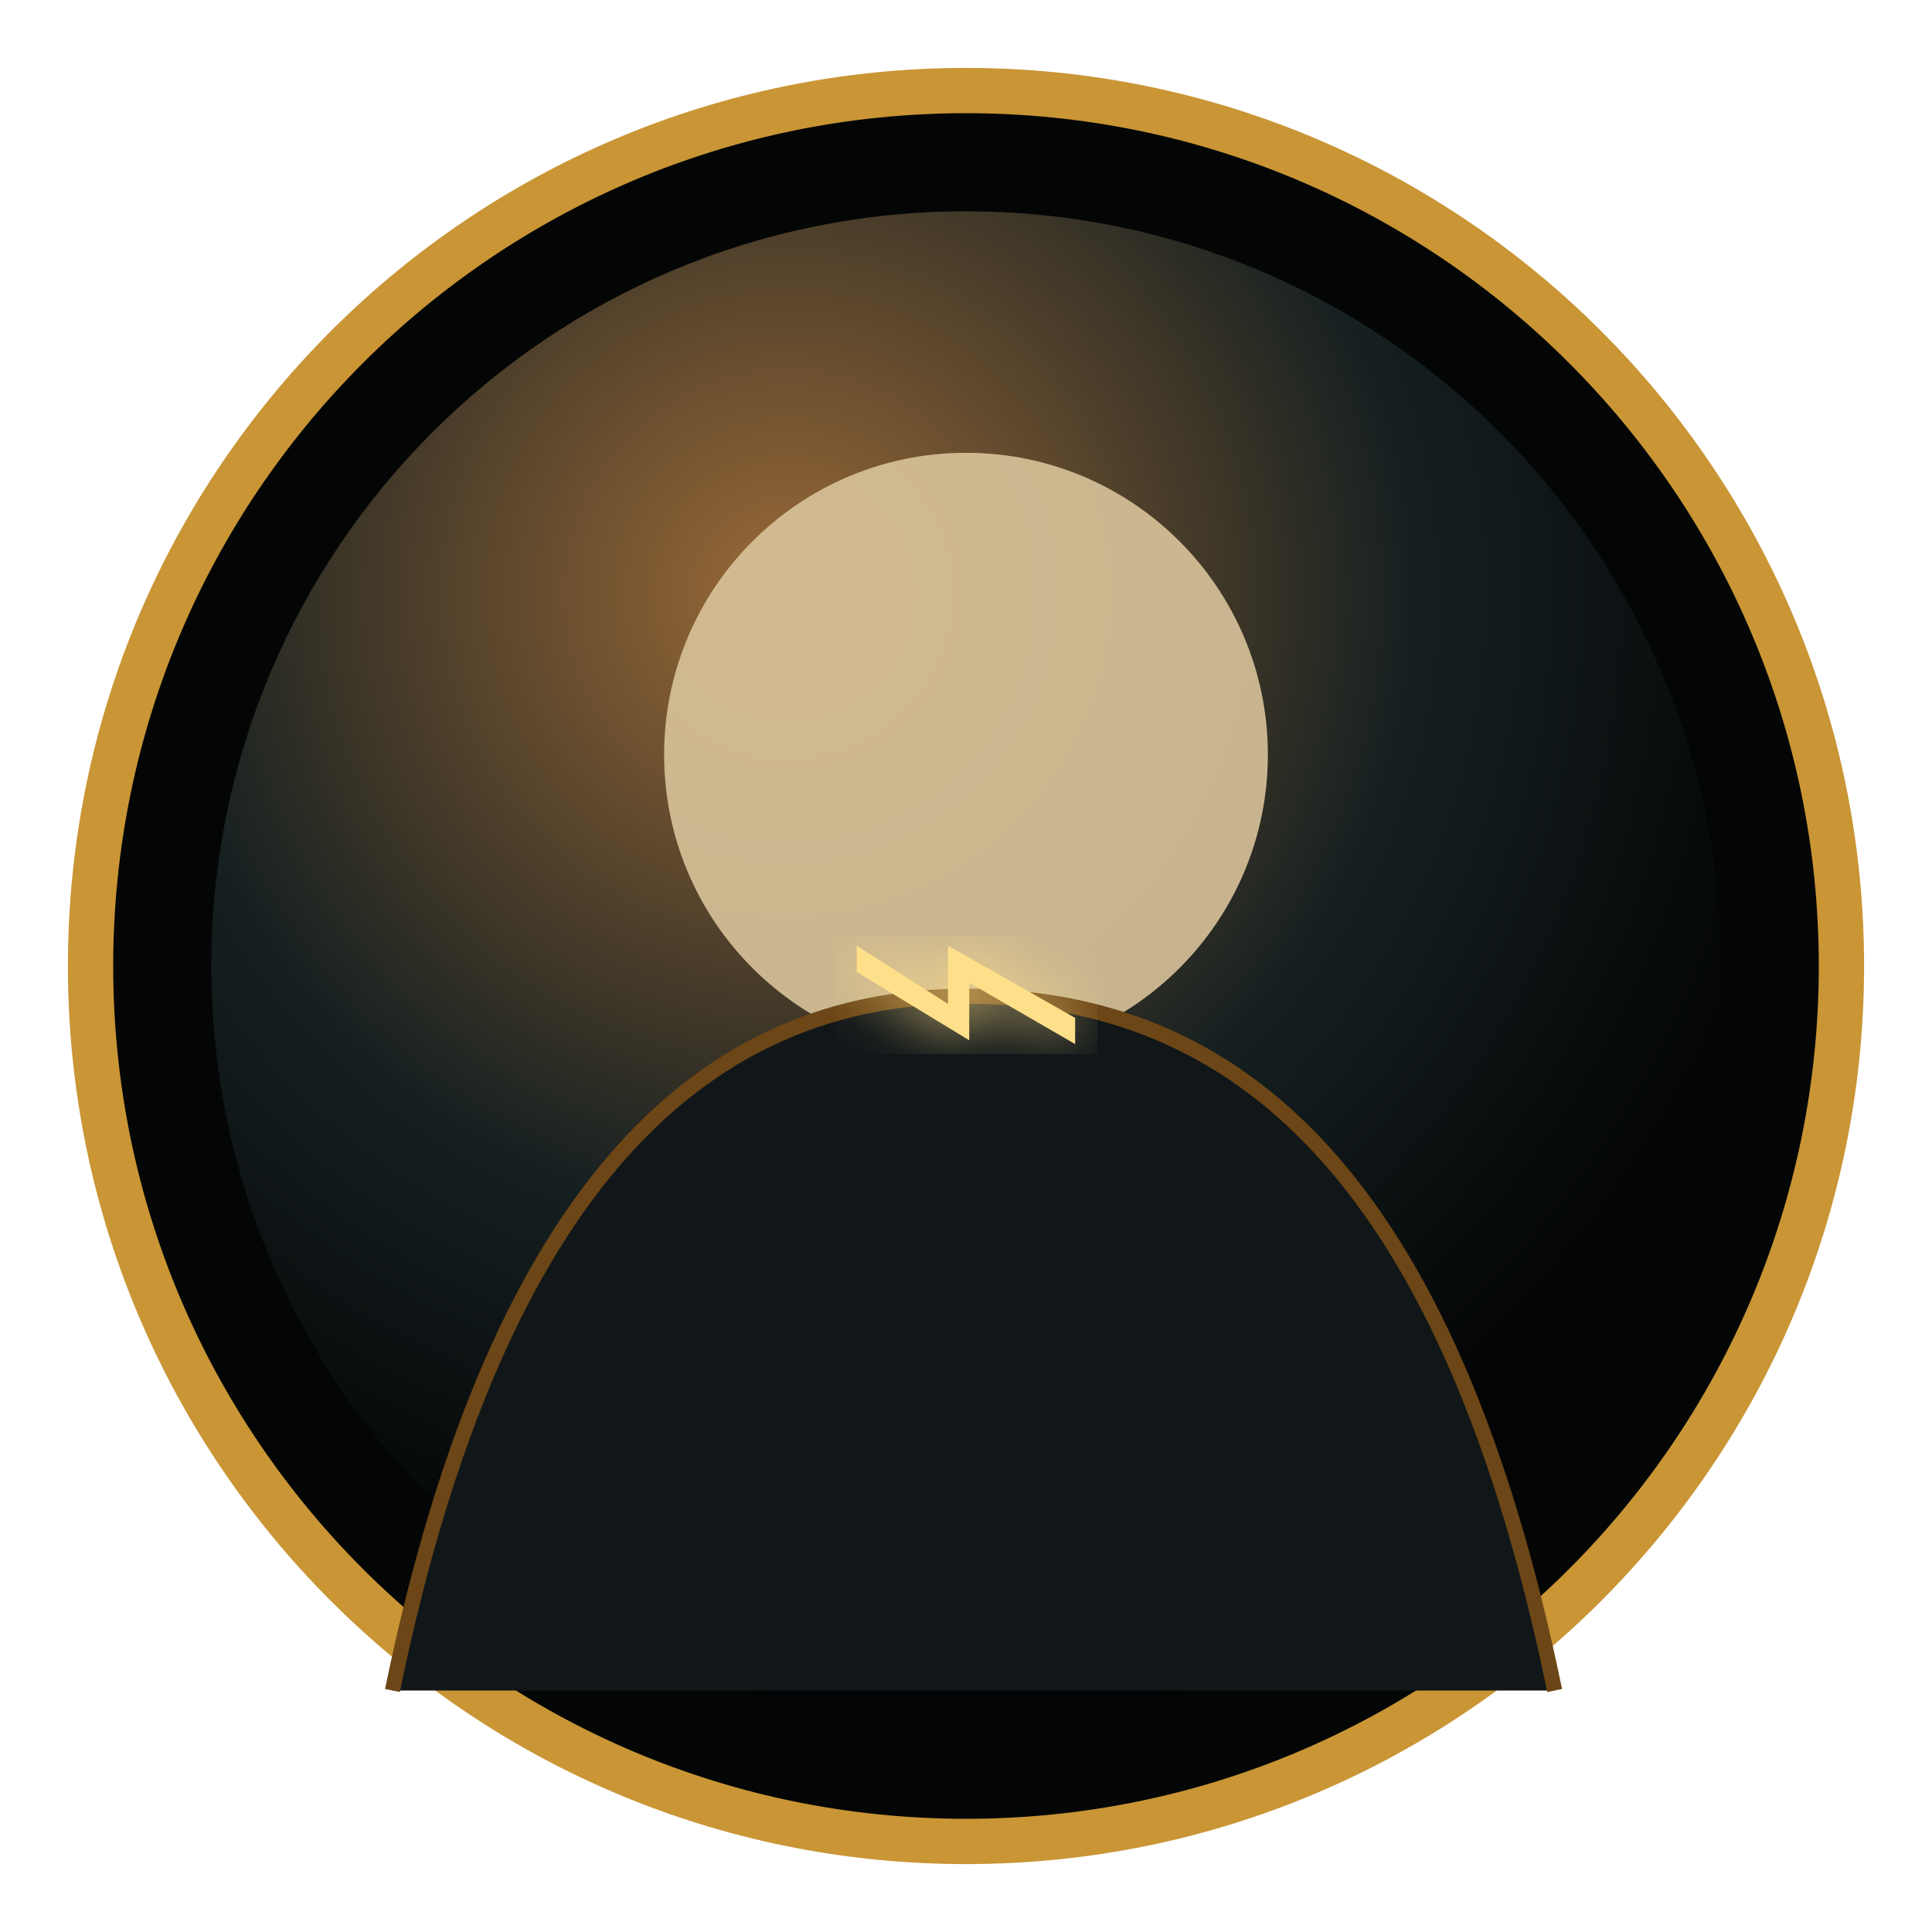
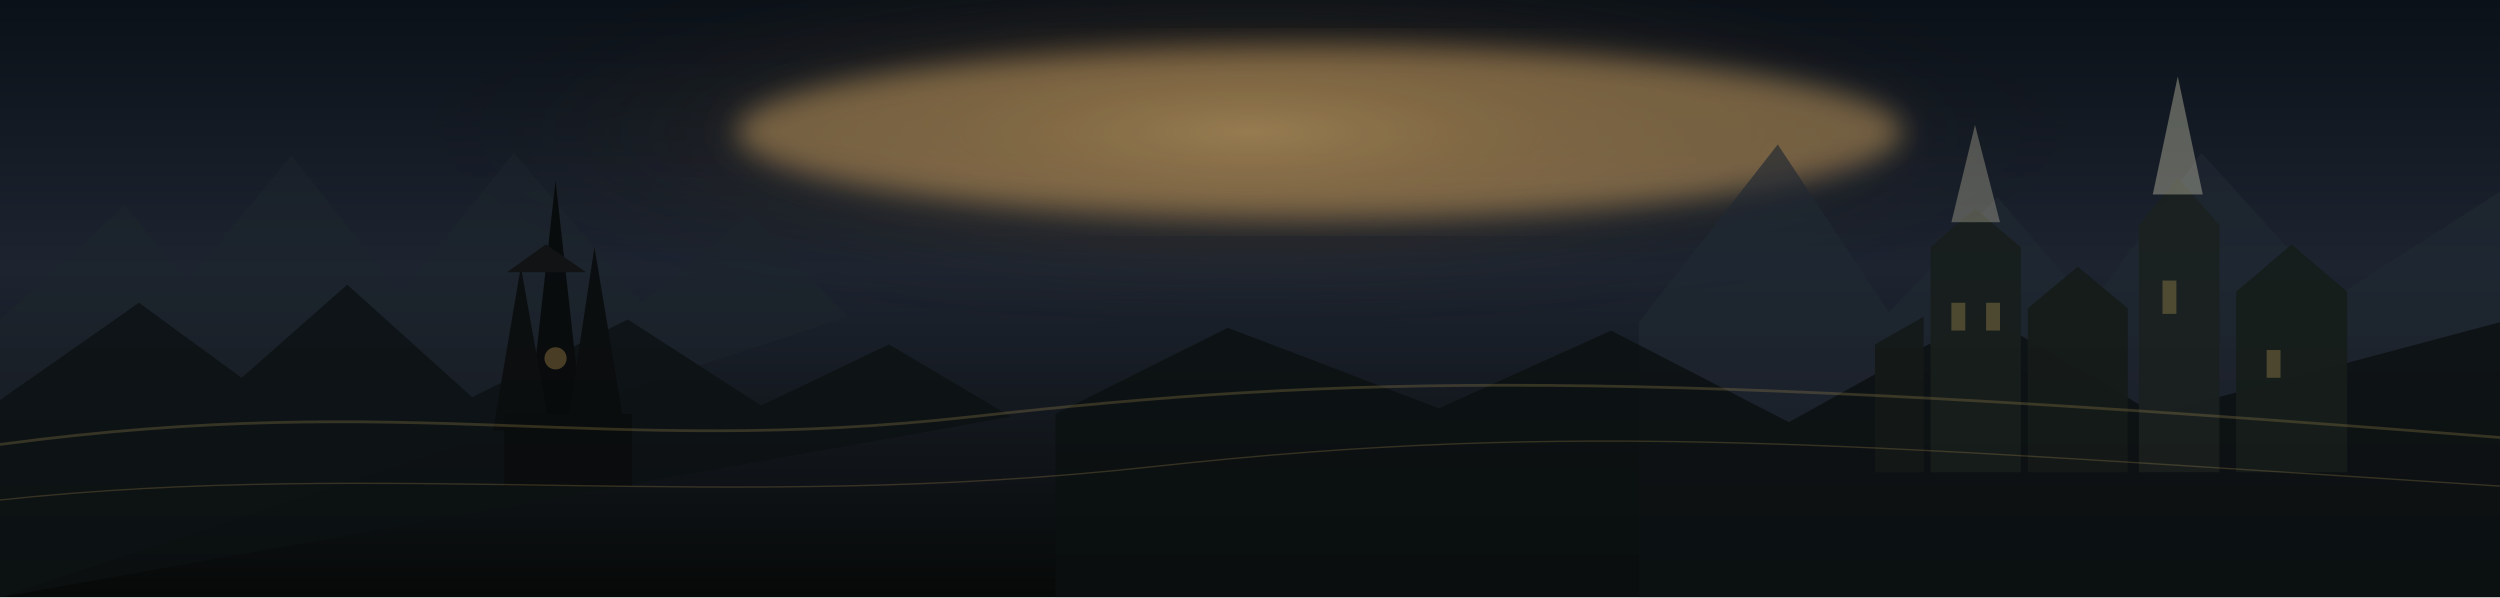
- <svg xmlns="http://www.w3.org/2000/svg" viewBox="0 0 128 128">
+ <svg xmlns="http://www.w3.org/2000/svg" viewBox="0 0 1800 430" preserveAspectRatio="xMidYMid slice">
  <defs>
-     <radialGradient id="bg" cx="38%" cy="25%" r="70%">
-       <stop offset="0" stop-color="#9b6a37" />
-       <stop offset=".6" stop-color="#162021" />
-       <stop offset="1" stop-color="#030405" />
+     <linearGradient id="sky" x1="0" y1="0" x2="0" y2="1">
+       <stop offset="0" stop-color="#0b1118" />
+       <stop offset="0.45" stop-color="#1d2430" />
+       <stop offset="1" stop-color="#070908" />
+     </linearGradient>
+     <radialGradient id="sun" cx="50%" cy="22%" r="34%">
+       <stop offset="0" stop-color="#f2c87a" stop-opacity=".42" />
+       <stop offset=".34" stop-color="#9e6c2f" stop-opacity=".20" />
+       <stop offset="1" stop-color="#000" stop-opacity="0" />
    </radialGradient>
-     <filter id="glow">
-       <feGaussianBlur stdDeviation="2" result="b" />
-       <feMerge>
-         <feMergeNode in="b" />
-         <feMergeNode in="SourceGraphic" />
-       </feMerge>
+     <linearGradient id="gold" x1="0" y1="0" x2="1" y2="1">
+       <stop offset="0" stop-color="#fff0a8" />
+       <stop offset=".45" stop-color="#b77a24" />
+       <stop offset="1" stop-color="#f7d685" />
+     </linearGradient>
+     <filter id="blur">
+       <feGaussianBlur stdDeviation="10" />
    </filter>
  </defs>
-   <circle cx="64" cy="64" r="58" fill="#040606" stroke="#c99535" stroke-width="3" />
-   <circle cx="64" cy="64" r="50" fill="url(#bg)" />
-   <circle cx="64" cy="50" r="20" fill="#d8c39a" opacity=".9" />
-   <path d="M26 112 C33 78 47 66 64 66 C82 66 96 78 103 112" fill="#111719" stroke="#6c4616" />
-   <text x="64" y="79" text-anchor="middle" font-size="36" font-family="Georgia,serif" fill="#ffe08a" filter="url(#glow)">⌁</text>
+   <rect width="1800" height="430" fill="url(#sky)" />
+   <rect width="1800" height="430" fill="url(#sun)" />
+   <g opacity=".55" filter="url(#blur)">
+     <ellipse cx="950" cy="95" rx="420" ry="62" fill="#d6a763" />
+   </g>
+   <g opacity=".65">
+     <path d="M0 230 L90 148 L135 202 L210 112 L288 212 L370 110 L462 218 L540 154 L610 228 L0 430Z" fill="#1b232b" />
+     <path d="M1180 232 L1280 104 L1360 225 L1438 142 L1505 220 L1585 110 L1680 215 L1800 138 L1800 430 L1180 430Z" fill="#202832" />
+   </g>
+   <g opacity=".9">
+     <path d="M0 288 L100 218 L174 272 L250 205 L340 286 L452 230 L548 292 L640 248 L728 300 L0 430Z" fill="#0b1112" />
+     <path d="M760 298 L884 236 L1036 294 L1160 238 L1288 304 L1428 226 L1552 298 L1800 232 L1800 430 L760 430Z" fill="#0a0f10" />
+   </g>
+   <g transform="translate(300 100)">
+     <path d="M80 210 L100 30 L120 210Z" fill="#070909" />
+     <path d="M55 210 L75 92 L96 210Z" fill="#0a0c0c" />
+     <path d="M108 210 L128 78 L150 210Z" fill="#090b0b" />
+     <rect x="63" y="198" width="92" height="52" fill="#090b0b" />
+     <path d="M65 96 L93 76 L122 96" fill="#111" />
+     <circle cx="100" cy="158" r="8" fill="#d7ad5c" opacity=".35" />
+   </g>
+   <g transform="translate(1350 90)" opacity=".95">
+     <path d="M0 250 L0 158 L35 138 L35 250Z" fill="#131816" />
+     <path d="M40 250 L40 88 L72 60 L105 88 L105 250Z" fill="#171d1a" />
+     <path d="M110 250 L110 132 L146 102 L182 132 L182 250Z" fill="#141a17" />
+     <path d="M190 250 L190 72 L218 38 L248 72 L248 250Z" fill="#1a211e" />
+     <path d="M260 250 L260 120 L300 86 L340 120 L340 250Z" fill="#151c19" />
+     <path d="M55 70 L72 0 L90 70Z" fill="#d7d0b4" opacity=".38" />
+     <path d="M200 50 L218 -35 L236 50Z" fill="#e4ddc0" opacity=".42" />
+     <g fill="#d4b35f" opacity=".34">
+       <rect x="55" y="128" width="10" height="20" />
+       <rect x="80" y="128" width="10" height="20" />
+       <rect x="207" y="112" width="10" height="24" />
+       <rect x="282" y="162" width="10" height="20" />
+     </g>
+   </g>
+   <g opacity=".22">
+     <path d="M0 320 C300 280 430 330 700 300 S1170 265 1800 315" stroke="#e5bd66" stroke-width="2" fill="none" />
+     <path d="M0 360 C280 330 520 370 830 336 S1330 320 1800 350" stroke="#e5bd66" stroke-width="1" fill="none" />
+   </g>
+   <rect width="1800" height="430" fill="url(#sky)" opacity=".12" />
</svg>
